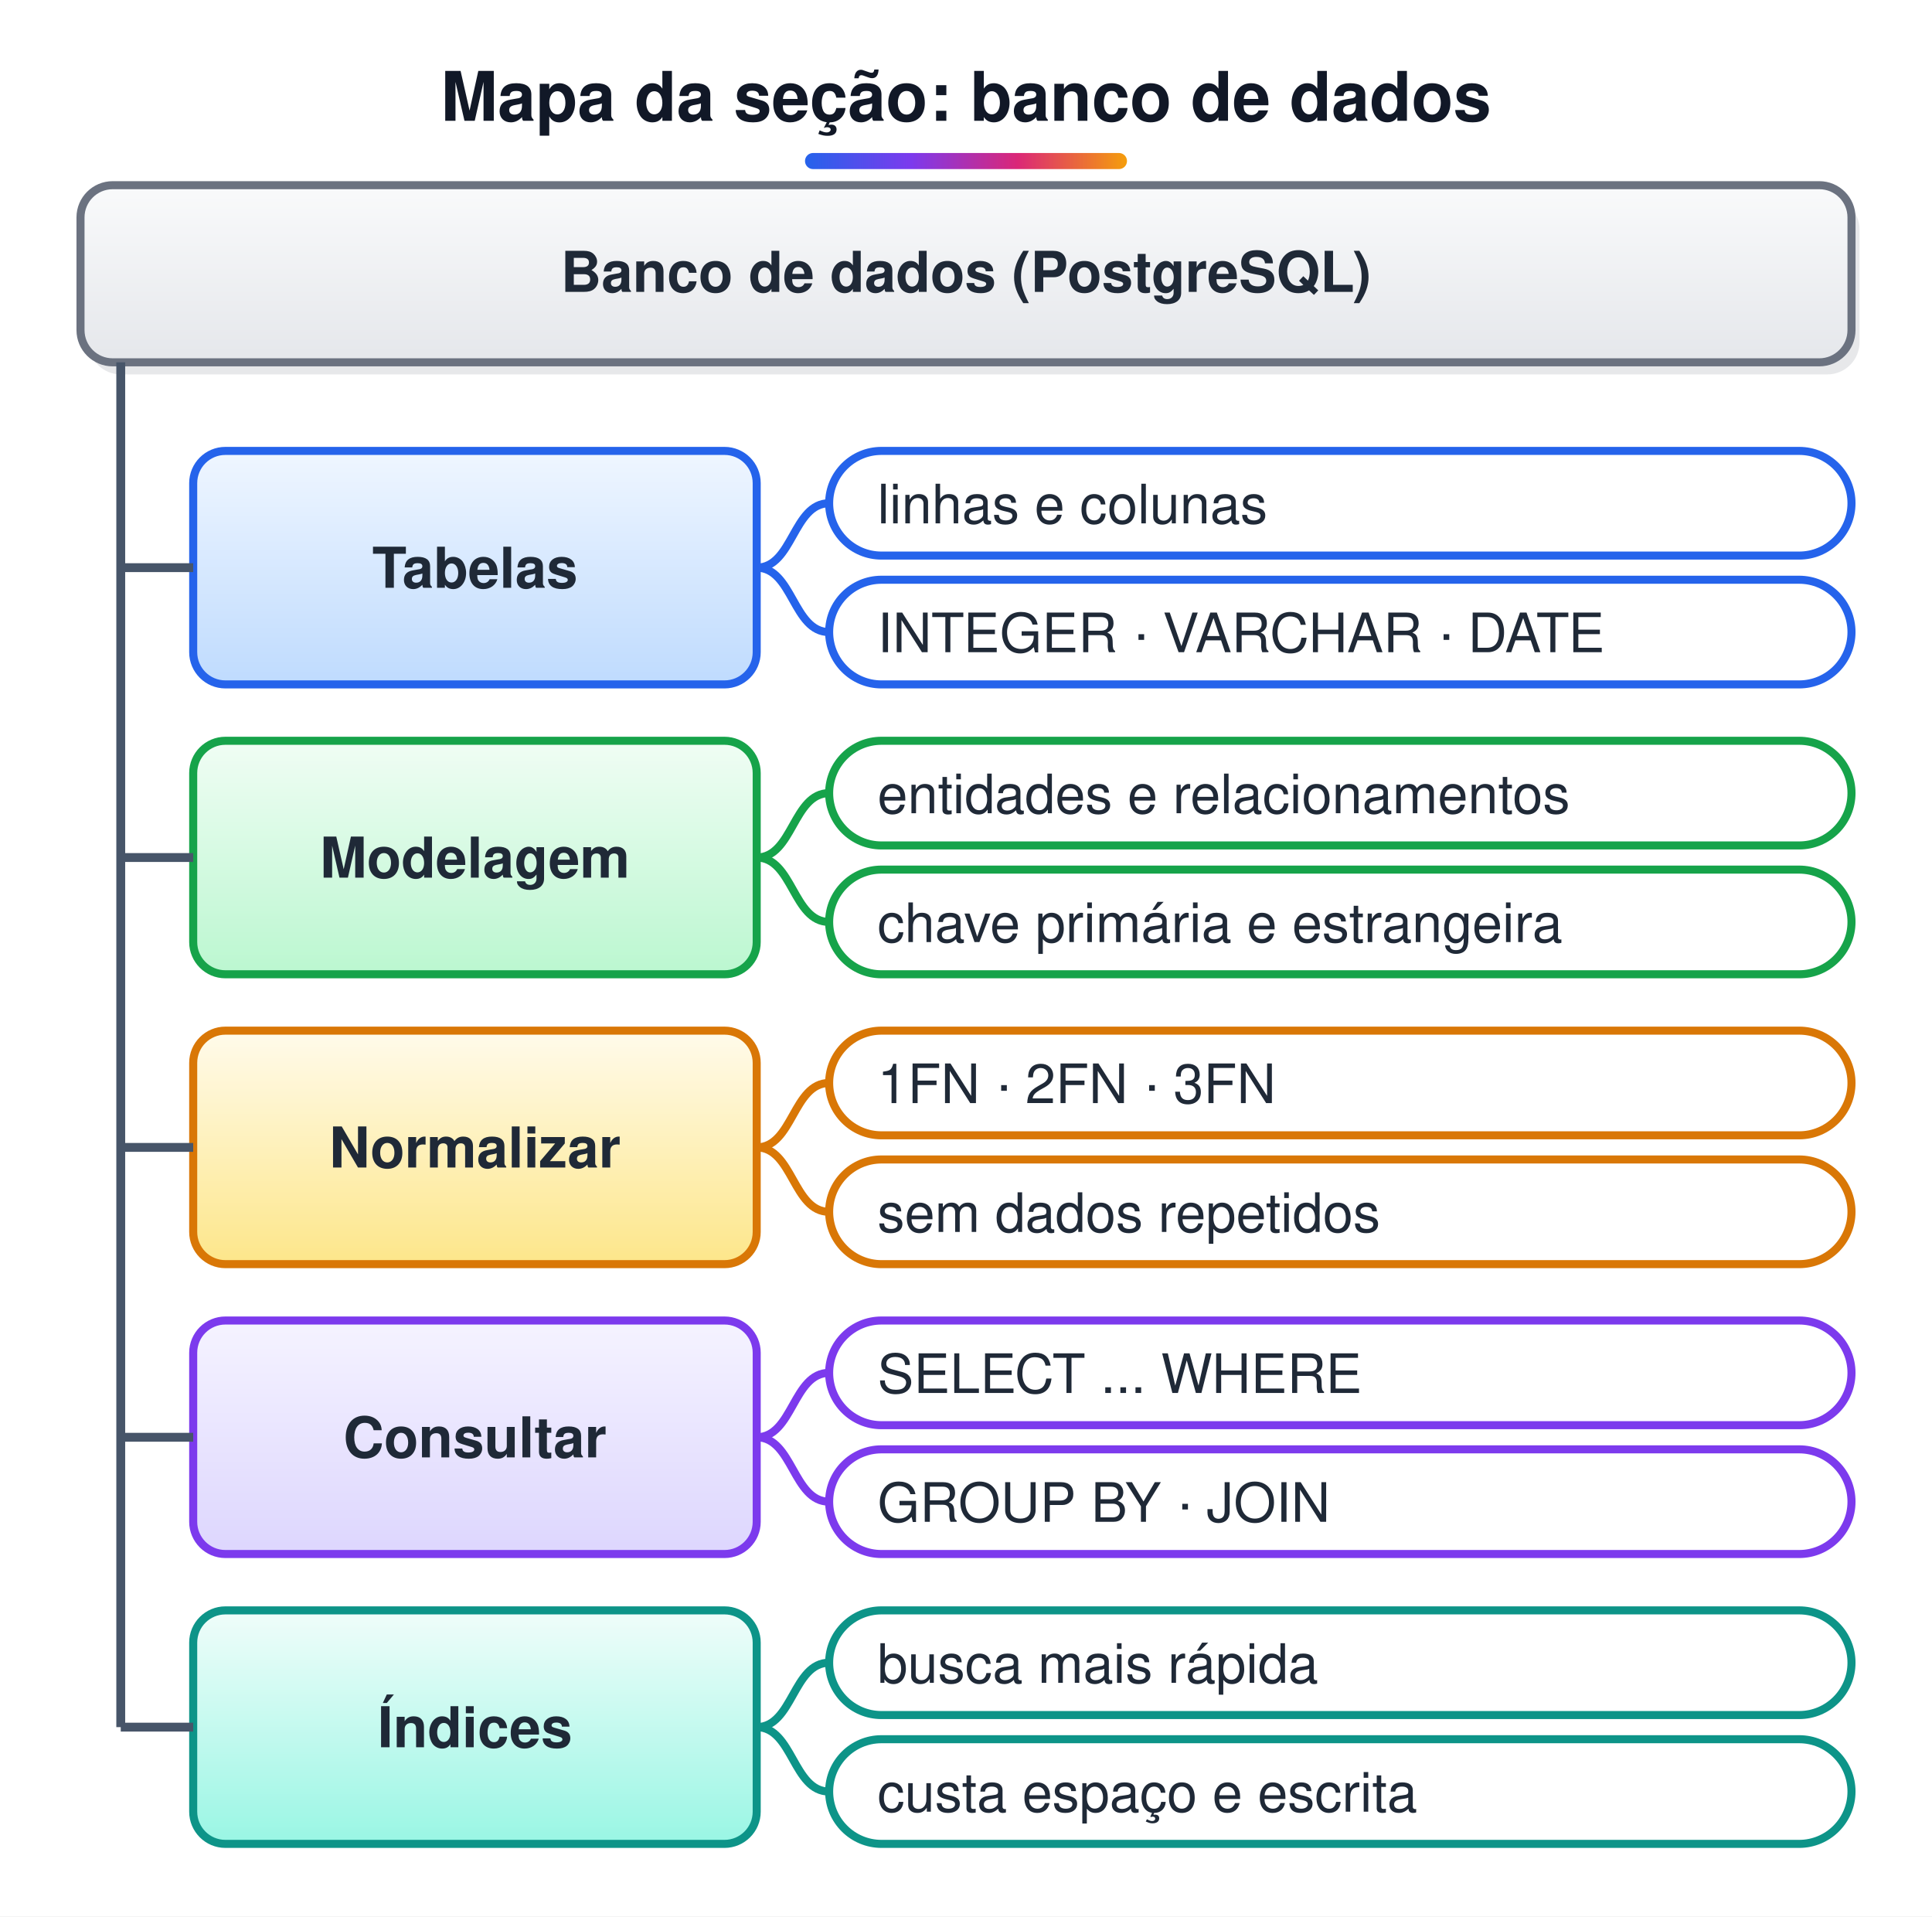
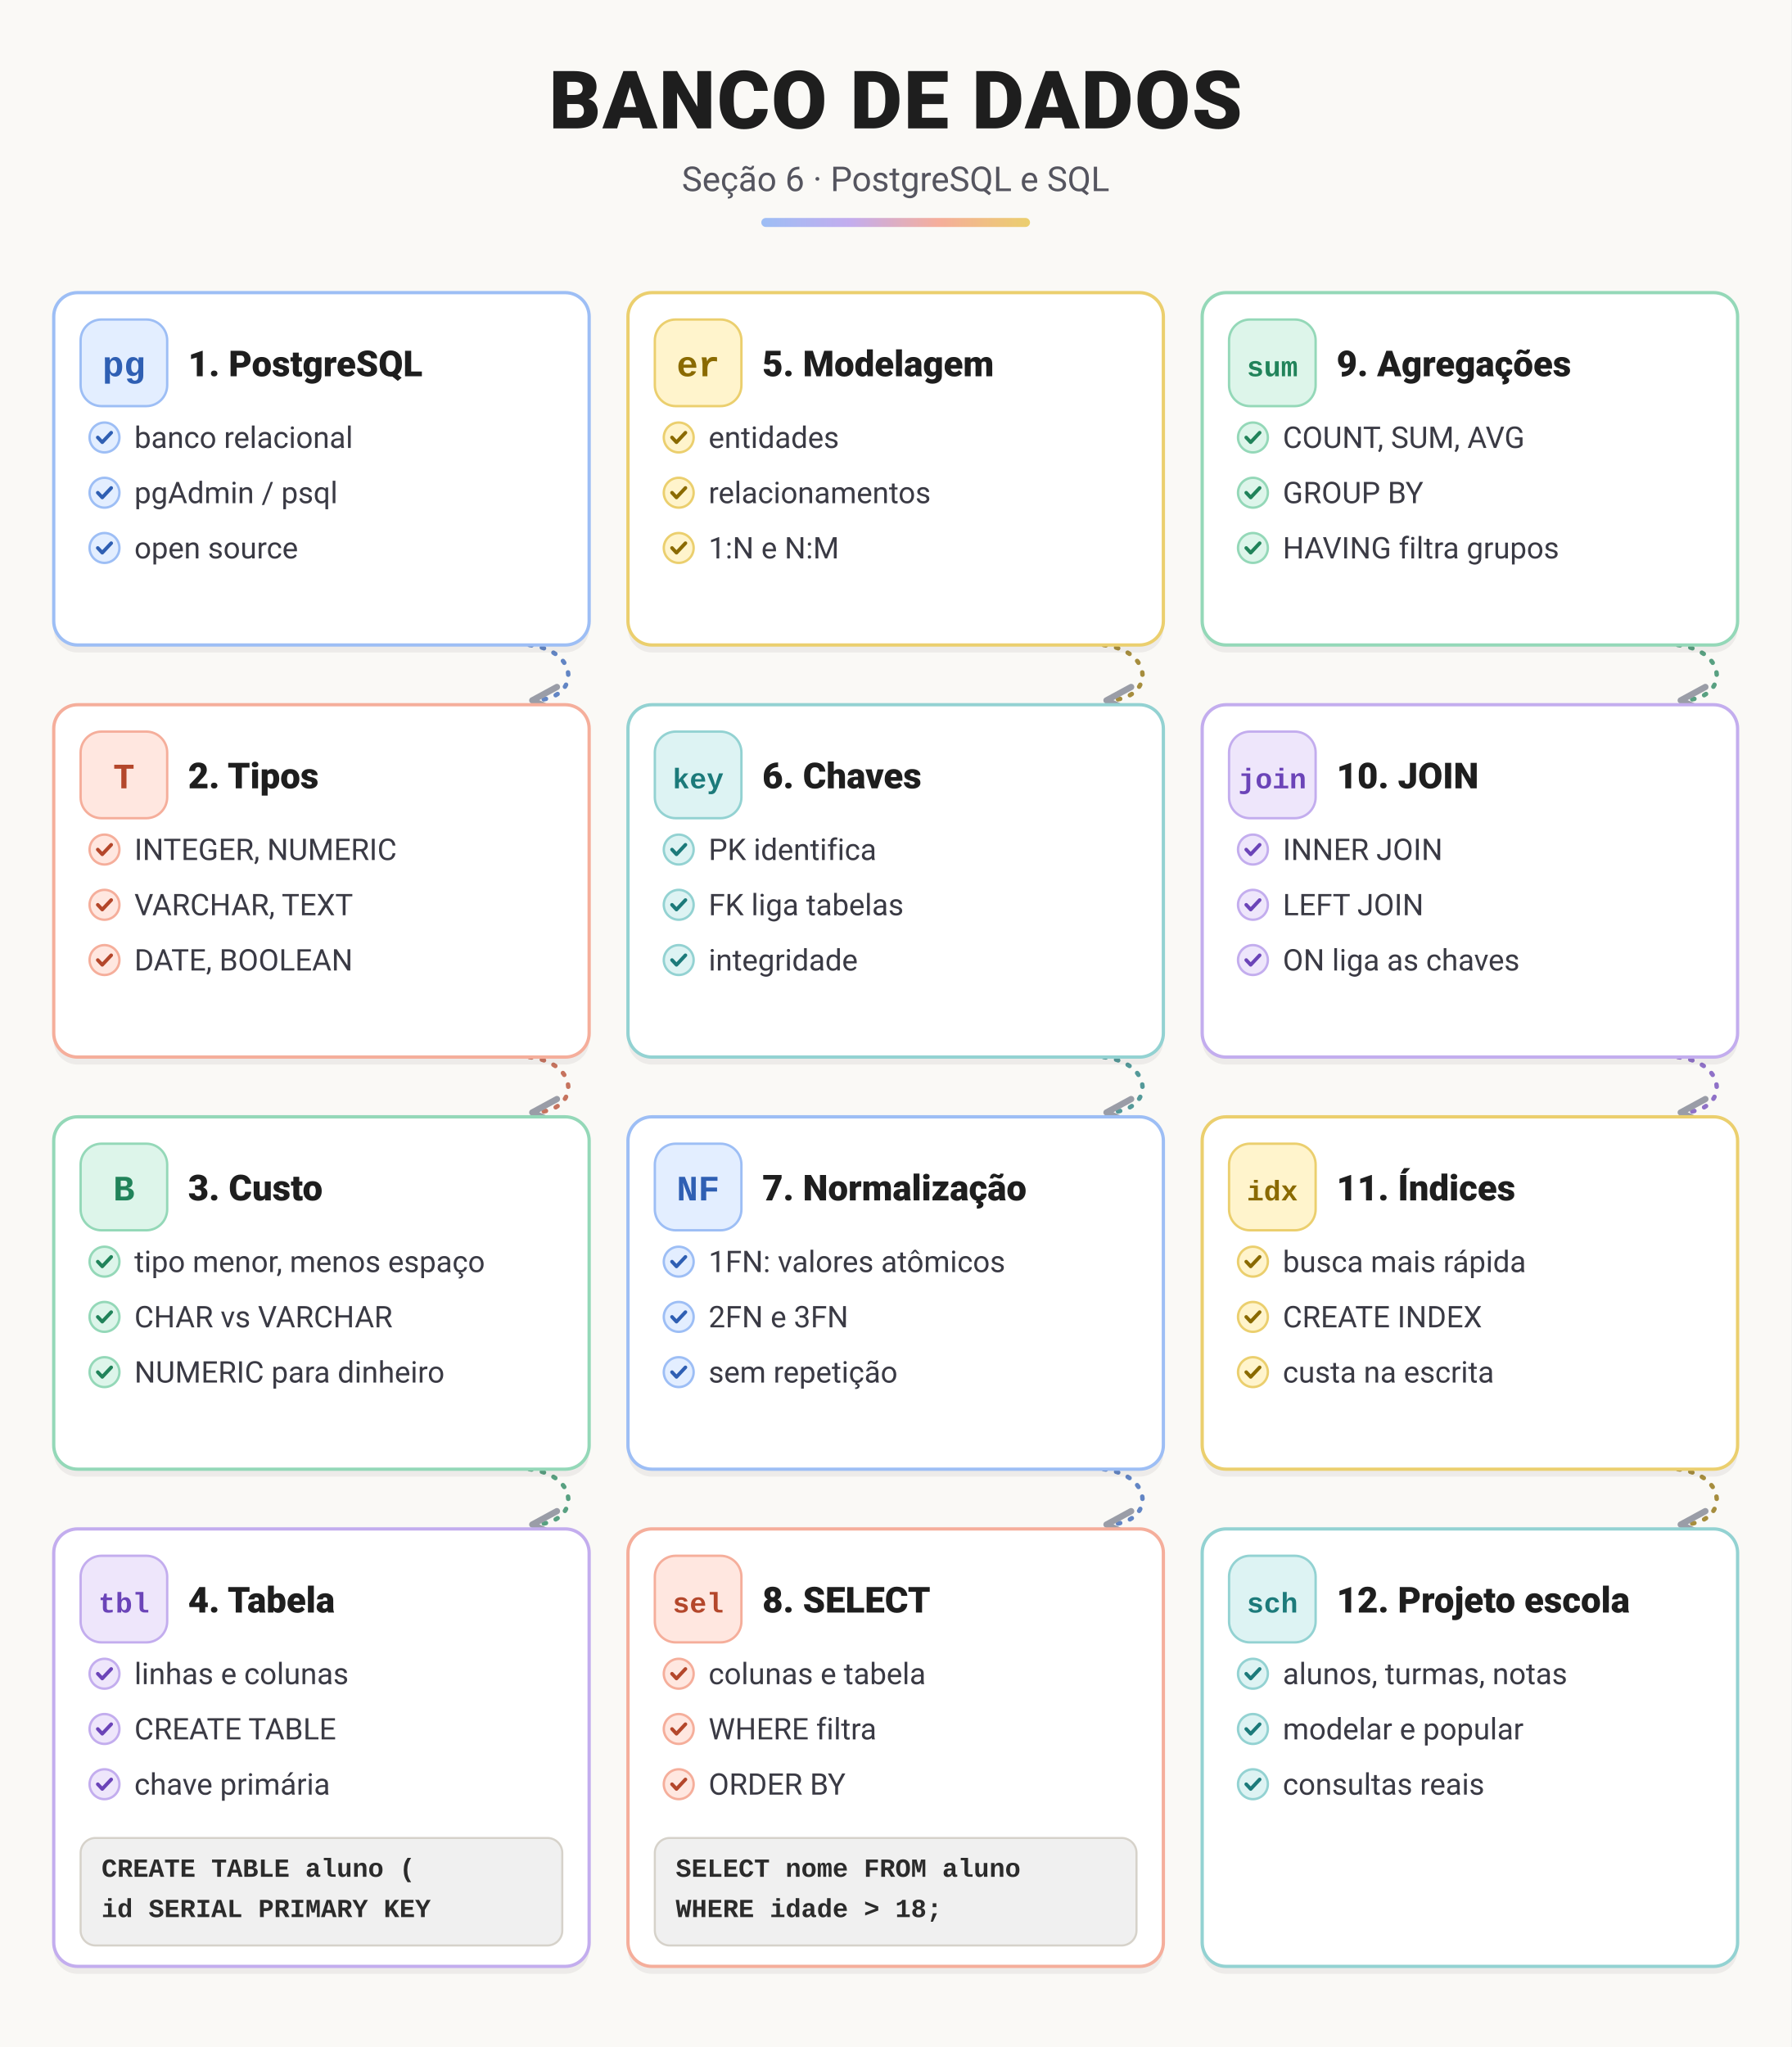
- <svg xmlns="http://www.w3.org/2000/svg" width="480" height="476" viewBox="0 0 480 476">
-   <style>text{white-space:pre;font-family:Helvetica,Arial,sans-serif;font-size:14px;fill:#1F2937}.t{font-size:17px;font-weight:bold;fill:#111827}.b{font-weight:bold}.m{font-family:Menlo,Consolas,monospace;font-size:13px}.s{font-size:12.5px;fill:#4B5563}.n{font-size:13px;font-style:italic;fill:#4B5563}.c{text-anchor:middle}.r{text-anchor:end}.w{fill:#fff}.xB{fill:url(#gB);stroke:#2563EB}.hB{fill:#2563EB;stroke:#2563EB}.fB{fill:#2563EB}.xG{fill:url(#gG);stroke:#16A34A}.hG{fill:#16A34A;stroke:#16A34A}.fG{fill:#16A34A}.xO{fill:url(#gO);stroke:#D97706}.hO{fill:#D97706;stroke:#D97706}.fO{fill:#D97706}.xP{fill:url(#gP);stroke:#7C3AED}.hP{fill:#7C3AED;stroke:#7C3AED}.fP{fill:#7C3AED}.xR{fill:url(#gR);stroke:#DC2626}.hR{fill:#DC2626;stroke:#DC2626}.fR{fill:#DC2626}.xY{fill:url(#gY);stroke:#6B7280}.hY{fill:#6B7280;stroke:#6B7280}.fY{fill:#6B7280}.xT{fill:url(#gT);stroke:#0D9488}.hT{fill:#0D9488;stroke:#0D9488}.fT{fill:#0D9488}.xK{fill:url(#gK);stroke:#DB2777}.hK{fill:#DB2777;stroke:#DB2777}.fK{fill:#DB2777}.xW{fill:url(#gW);stroke:#9CA3AF}.hW{fill:#9CA3AF;stroke:#9CA3AF}.fW{fill:#9CA3AF}.xZ{fill:url(#gZ);stroke:#DDD6FE}.hZ{fill:#DDD6FE;stroke:#DDD6FE}.fZ{fill:#DDD6FE}.xV{fill:url(#gV);stroke:#E5E7EB}.hV{fill:#E5E7EB;stroke:#E5E7EB}.fV{fill:#E5E7EB}rect,ellipse,polygon,circle{stroke-width:2}.l{stroke:#475569;stroke-width:2.2;fill:none}.d{stroke-dasharray:6 4}.sh{fill:#0F172A;opacity:.10;stroke:none}</style>
+ <svg xmlns="http://www.w3.org/2000/svg" width="1200" height="1371" viewBox="0 0 1200 1371" font-family="system-ui,-apple-system,'Segoe UI',Roboto,Helvetica,Arial,sans-serif">
  <defs>
-     <linearGradient id="gB" x1="0" y1="0" x2="0" y2="1">
-       <stop offset="0" stop-color="#EFF6FF" />
-       <stop offset="1" stop-color="#BFDBFE" />
+     <linearGradient id="gT0" x1="0" y1="0" x2="1" y2="0">
+       <stop offset="0" stop-color="#9DBEF5" />
+       <stop offset=".33" stop-color="#C3ADEE" />
+       <stop offset=".66" stop-color="#F5AE9B" />
+       <stop offset="1" stop-color="#EBCF6E" />
    </linearGradient>
-     <linearGradient id="gG" x1="0" y1="0" x2="0" y2="1">
-       <stop offset="0" stop-color="#F0FDF4" />
-       <stop offset="1" stop-color="#BBF7D0" />
-     </linearGradient>
-     <linearGradient id="gO" x1="0" y1="0" x2="0" y2="1">
-       <stop offset="0" stop-color="#FFFBEB" />
-       <stop offset="1" stop-color="#FDE68A" />
-     </linearGradient>
-     <linearGradient id="gP" x1="0" y1="0" x2="0" y2="1">
-       <stop offset="0" stop-color="#F5F3FF" />
-       <stop offset="1" stop-color="#DDD6FE" />
-     </linearGradient>
-     <linearGradient id="gR" x1="0" y1="0" x2="0" y2="1">
-       <stop offset="0" stop-color="#FEF2F2" />
-       <stop offset="1" stop-color="#FECACA" />
-     </linearGradient>
-     <linearGradient id="gY" x1="0" y1="0" x2="0" y2="1">
-       <stop offset="0" stop-color="#F9FAFB" />
-       <stop offset="1" stop-color="#E5E7EB" />
-     </linearGradient>
-     <linearGradient id="gT" x1="0" y1="0" x2="0" y2="1">
-       <stop offset="0" stop-color="#F0FDFA" />
-       <stop offset="1" stop-color="#99F6E4" />
-     </linearGradient>
-     <linearGradient id="gK" x1="0" y1="0" x2="0" y2="1">
-       <stop offset="0" stop-color="#FDF2F8" />
-       <stop offset="1" stop-color="#FBCFE8" />
-     </linearGradient>
-     <linearGradient id="gW" x1="0" y1="0" x2="0" y2="1">
-       <stop offset="0" stop-color="#FFFFFF" />
-       <stop offset="1" stop-color="#FFFFFF" />
-     </linearGradient>
-     <linearGradient id="gZ" x1="0" y1="0" x2="0" y2="1">
-       <stop offset="0" stop-color="#F5F3FF" />
-       <stop offset="1" stop-color="#F5F3FF" />
-     </linearGradient>
-     <linearGradient id="gV" x1="0" y1="0" x2="0" y2="1">
-       <stop offset="0" stop-color="#FFFFFF" />
-       <stop offset="1" stop-color="#FFFFFF" />
-     </linearGradient>
-     <linearGradient id="gT0" x1="0" y1="0" x2="1" y2="0">
-       <stop offset="0" stop-color="#2563EB" />
-       <stop offset=".33" stop-color="#7C3AED" />
-       <stop offset=".66" stop-color="#DB2777" />
-       <stop offset="1" stop-color="#F59E0B" />
-     </linearGradient>
-     <marker id="a" viewBox="0 0 10 10" refX="9" refY="5" markerWidth="6.5" markerHeight="6.5" orient="auto-start-reverse">
-       <path d="M0,0L10,5L0,10z" fill="#475569" />
+     <marker id="a" viewBox="0 0 10 10" refX="8" refY="5" markerWidth="7" markerHeight="7" orient="auto-start-reverse">
+       <path d="M1,1L9,5L1,9" fill="none" stroke="#7A7F8C" stroke-width="2" stroke-linecap="round" stroke-linejoin="round" />
    </marker>
  </defs>
-   <rect width="100%" height="100%" fill="#fff" />
-   <text x="240.0" y="30" class="t c">Mapa da seção: banco de dados</text>
-   <rect x="200.0" y="38" width="80" height="4" rx="2" fill="url(#gT0)" />
-   <rect x="22" y="49" width="440" height="44" rx="8" class="sh" />
-   <rect x="20" y="46" width="440" height="44" rx="8" class="xY" />
-   <text x="240.0" y="72.5" class="b c">Banco de dados (PostgreSQL)</text>
-   <rect x="48" y="112" width="140" height="58" rx="8" class="xB" />
-   <text x="118" y="146.0" class="b c">Tabelas</text>
-   <rect x="206" y="112.0" width="254" height="26" rx="13" fill="#fff" stroke="#2563EB" stroke-width="2" />
-   <path d="M188,141.0 C197,141.0 197,125.0 206,125.0" fill="none" stroke="#2563EB" stroke-width="2" />
-   <text x="218" y="130.0" class="" style="font-size:13.5px">linhas e colunas</text>
-   <rect x="206" y="144.0" width="254" height="26" rx="13" fill="#fff" stroke="#2563EB" stroke-width="2" />
-   <path d="M188,141.0 C197,141.0 197,157.0 206,157.0" fill="none" stroke="#2563EB" stroke-width="2" />
-   <text x="218" y="162.0" class="" style="font-size:13.5px">INTEGER · VARCHAR · DATE</text>
-   <rect x="48" y="184" width="140" height="58" rx="8" class="xG" />
-   <text x="118" y="218.0" class="b c">Modelagem</text>
-   <rect x="206" y="184.0" width="254" height="26" rx="13" fill="#fff" stroke="#16A34A" stroke-width="2" />
-   <path d="M188,213.0 C197,213.0 197,197.0 206,197.0" fill="none" stroke="#16A34A" stroke-width="2" />
-   <text x="218" y="202.0" class="" style="font-size:13.5px">entidades e relacionamentos</text>
-   <rect x="206" y="216.0" width="254" height="26" rx="13" fill="#fff" stroke="#16A34A" stroke-width="2" />
-   <path d="M188,213.0 C197,213.0 197,229.0 206,229.0" fill="none" stroke="#16A34A" stroke-width="2" />
-   <text x="218" y="234.0" class="" style="font-size:13.5px">chave primária e estrangeira</text>
-   <rect x="48" y="256" width="140" height="58" rx="8" class="xO" />
-   <text x="118" y="290.0" class="b c">Normalizar</text>
-   <rect x="206" y="256.0" width="254" height="26" rx="13" fill="#fff" stroke="#D97706" stroke-width="2" />
-   <path d="M188,285.0 C197,285.0 197,269.0 206,269.0" fill="none" stroke="#D97706" stroke-width="2" />
-   <text x="218" y="274.0" class="" style="font-size:13.5px">1FN · 2FN · 3FN</text>
-   <rect x="206" y="288.0" width="254" height="26" rx="13" fill="#fff" stroke="#D97706" stroke-width="2" />
-   <path d="M188,285.0 C197,285.0 197,301.0 206,301.0" fill="none" stroke="#D97706" stroke-width="2" />
-   <text x="218" y="306.0" class="" style="font-size:13.5px">sem dados repetidos</text>
-   <rect x="48" y="328" width="140" height="58" rx="8" class="xP" />
-   <text x="118" y="362.0" class="b c">Consultar</text>
-   <rect x="206" y="328.0" width="254" height="26" rx="13" fill="#fff" stroke="#7C3AED" stroke-width="2" />
-   <path d="M188,357.0 C197,357.0 197,341.0 206,341.0" fill="none" stroke="#7C3AED" stroke-width="2" />
-   <text x="218" y="346.0" class="" style="font-size:13.5px">SELECT ... WHERE</text>
-   <rect x="206" y="360.0" width="254" height="26" rx="13" fill="#fff" stroke="#7C3AED" stroke-width="2" />
-   <path d="M188,357.0 C197,357.0 197,373.0 206,373.0" fill="none" stroke="#7C3AED" stroke-width="2" />
-   <text x="218" y="378.0" class="" style="font-size:13.5px">GROUP BY · JOIN</text>
-   <rect x="48" y="400" width="140" height="58" rx="8" class="xT" />
-   <text x="118" y="434.0" class="b c">Índices</text>
-   <rect x="206" y="400.0" width="254" height="26" rx="13" fill="#fff" stroke="#0D9488" stroke-width="2" />
-   <path d="M188,429.0 C197,429.0 197,413.0 206,413.0" fill="none" stroke="#0D9488" stroke-width="2" />
-   <text x="218" y="418.0" class="" style="font-size:13.5px">busca mais rápida</text>
-   <rect x="206" y="432.0" width="254" height="26" rx="13" fill="#fff" stroke="#0D9488" stroke-width="2" />
-   <path d="M188,429.0 C197,429.0 197,445.0 206,445.0" fill="none" stroke="#0D9488" stroke-width="2" />
-   <text x="218" y="450.0" class="" style="font-size:13.5px">custa espaço e escrita</text>
-   <path d="M30,90 L30,429.0" class="l" />
-   <path d="M30,141.0 L48,141.0" class="l" />
-   <path d="M30,213.0 L48,213.0" class="l" />
-   <path d="M30,285.0 L48,285.0" class="l" />
-   <path d="M30,357.0 L48,357.0" class="l" />
-   <path d="M30,429.0 L48,429.0" class="l" />
+   <rect width="100%" height="100%" fill="#FAF9F6" />
+   <text x="600.0" y="86" text-anchor="middle" style="font-size:54px;font-weight:900;fill:#1E1E1E;letter-spacing:1px">BANCO DE DADOS</text>
+   <text x="600.0" y="128" text-anchor="middle" style="font-size:23px;fill:#55555F">Seção 6 · PostgreSQL e SQL</text>
+   <rect x="510.0" y="146" width="180" height="6" rx="3" fill="url(#gT0)" />
+   <path d="M354.667,432 C388.667,436 388.667,468 358.667,469" fill="none" stroke="#2F5FB3" stroke-width="3" stroke-dasharray="1.5 7" stroke-linecap="round" opacity=".75" marker-end="url(#a)" />
+   <path d="M354.667,708 C388.667,712 388.667,744 358.667,745" fill="none" stroke="#B4472B" stroke-width="3" stroke-dasharray="1.5 7" stroke-linecap="round" opacity=".75" marker-end="url(#a)" />
+   <path d="M354.667,984 C388.667,988 388.667,1020 358.667,1021" fill="none" stroke="#21835A" stroke-width="3" stroke-dasharray="1.5 7" stroke-linecap="round" opacity=".75" marker-end="url(#a)" />
+   <path d="M739.333,432 C773.333,436 773.333,468 743.333,469" fill="none" stroke="#8A6A00" stroke-width="3" stroke-dasharray="1.5 7" stroke-linecap="round" opacity=".75" marker-end="url(#a)" />
+   <path d="M739.333,708 C773.333,712 773.333,744 743.333,745" fill="none" stroke="#1C7A7A" stroke-width="3" stroke-dasharray="1.5 7" stroke-linecap="round" opacity=".75" marker-end="url(#a)" />
+   <path d="M739.333,984 C773.333,988 773.333,1020 743.333,1021" fill="none" stroke="#2F5FB3" stroke-width="3" stroke-dasharray="1.5 7" stroke-linecap="round" opacity=".75" marker-end="url(#a)" />
+   <path d="M1124.0,432 C1158.0,436 1158.0,468 1128.0,469" fill="none" stroke="#21835A" stroke-width="3" stroke-dasharray="1.5 7" stroke-linecap="round" opacity=".75" marker-end="url(#a)" />
+   <path d="M1124.0,708 C1158.0,712 1158.0,744 1128.0,745" fill="none" stroke="#6B44B8" stroke-width="3" stroke-dasharray="1.5 7" stroke-linecap="round" opacity=".75" marker-end="url(#a)" />
+   <path d="M1124.0,984 C1158.0,988 1158.0,1020 1128.0,1021" fill="none" stroke="#8A6A00" stroke-width="3" stroke-dasharray="1.5 7" stroke-linecap="round" opacity=".75" marker-end="url(#a)" />
+   <g>
+     <rect x="36.0" y="201" width="358.667" height="236" rx="16" fill="#3A3226" opacity=".07" />
+     <rect x="36.0" y="196" width="358.667" height="236" rx="16" fill="#fff" stroke="#9DBEF5" stroke-width="2.2" />
+     <rect x="54.0" y="214" width="58" height="58" rx="14" fill="#E3EEFF" stroke="#9DBEF5" stroke-width="1.6" />
+     <text x="83.0" y="252" text-anchor="middle" style="font-family:'Courier New',Menlo,Consolas,monospace;font-size:24px;font-weight:700;fill:#2F5FB3">pg</text>
+     <text x="126.0" y="252" style="font-size:24px;font-weight:800;fill:#1E1E1E">1. PostgreSQL</text>
+     <circle cx="70.0" cy="293" r="10" fill="#E3EEFF" stroke="#9DBEF5" stroke-width="1.6" />
+     <path d="M65.5,293 l3,3.2 l6,-6.4" fill="none" stroke="#2F5FB3" stroke-width="2.4" stroke-linecap="round" stroke-linejoin="round" />
+     <text x="90.0" y="300" style="font-size:20px;fill:#3A3A44">banco relacional</text>
+     <circle cx="70.0" cy="330" r="10" fill="#E3EEFF" stroke="#9DBEF5" stroke-width="1.6" />
+     <path d="M65.5,330 l3,3.2 l6,-6.4" fill="none" stroke="#2F5FB3" stroke-width="2.4" stroke-linecap="round" stroke-linejoin="round" />
+     <text x="90.0" y="337" style="font-size:20px;fill:#3A3A44">pgAdmin / psql</text>
+     <circle cx="70.0" cy="367" r="10" fill="#E3EEFF" stroke="#9DBEF5" stroke-width="1.6" />
+     <path d="M65.5,367 l3,3.2 l6,-6.4" fill="none" stroke="#2F5FB3" stroke-width="2.4" stroke-linecap="round" stroke-linejoin="round" />
+     <text x="90.0" y="374" style="font-size:20px;fill:#3A3A44">open source</text>
+   </g>
+   <g>
+     <rect x="420.667" y="201" width="358.667" height="236" rx="16" fill="#3A3226" opacity=".07" />
+     <rect x="420.667" y="196" width="358.667" height="236" rx="16" fill="#fff" stroke="#EBCF6E" stroke-width="2.2" />
+     <rect x="438.667" y="214" width="58" height="58" rx="14" fill="#FFF4CC" stroke="#EBCF6E" stroke-width="1.6" />
+     <text x="467.667" y="252" text-anchor="middle" style="font-family:'Courier New',Menlo,Consolas,monospace;font-size:24px;font-weight:700;fill:#8A6A00">er</text>
+     <text x="510.667" y="252" style="font-size:24px;font-weight:800;fill:#1E1E1E">5. Modelagem</text>
+     <circle cx="454.667" cy="293" r="10" fill="#FFF4CC" stroke="#EBCF6E" stroke-width="1.6" />
+     <path d="M450.167,293 l3,3.2 l6,-6.4" fill="none" stroke="#8A6A00" stroke-width="2.4" stroke-linecap="round" stroke-linejoin="round" />
+     <text x="474.667" y="300" style="font-size:20px;fill:#3A3A44">entidades</text>
+     <circle cx="454.667" cy="330" r="10" fill="#FFF4CC" stroke="#EBCF6E" stroke-width="1.6" />
+     <path d="M450.167,330 l3,3.2 l6,-6.4" fill="none" stroke="#8A6A00" stroke-width="2.4" stroke-linecap="round" stroke-linejoin="round" />
+     <text x="474.667" y="337" style="font-size:20px;fill:#3A3A44">relacionamentos</text>
+     <circle cx="454.667" cy="367" r="10" fill="#FFF4CC" stroke="#EBCF6E" stroke-width="1.6" />
+     <path d="M450.167,367 l3,3.2 l6,-6.4" fill="none" stroke="#8A6A00" stroke-width="2.4" stroke-linecap="round" stroke-linejoin="round" />
+     <text x="474.667" y="374" style="font-size:20px;fill:#3A3A44">1:N e N:M</text>
+   </g>
+   <g>
+     <rect x="805.333" y="201" width="358.667" height="236" rx="16" fill="#3A3226" opacity=".07" />
+     <rect x="805.333" y="196" width="358.667" height="236" rx="16" fill="#fff" stroke="#94D8B8" stroke-width="2.2" />
+     <rect x="823.333" y="214" width="58" height="58" rx="14" fill="#DDF5EA" stroke="#94D8B8" stroke-width="1.6" />
+     <text x="852.333" y="252" text-anchor="middle" style="font-family:'Courier New',Menlo,Consolas,monospace;font-size:19px;font-weight:700;fill:#21835A">sum</text>
+     <text x="895.333" y="252" style="font-size:24px;font-weight:800;fill:#1E1E1E">9. Agregações</text>
+     <circle cx="839.333" cy="293" r="10" fill="#DDF5EA" stroke="#94D8B8" stroke-width="1.6" />
+     <path d="M834.833,293 l3,3.2 l6,-6.4" fill="none" stroke="#21835A" stroke-width="2.4" stroke-linecap="round" stroke-linejoin="round" />
+     <text x="859.333" y="300" style="font-size:20px;fill:#3A3A44">COUNT, SUM, AVG</text>
+     <circle cx="839.333" cy="330" r="10" fill="#DDF5EA" stroke="#94D8B8" stroke-width="1.6" />
+     <path d="M834.833,330 l3,3.2 l6,-6.4" fill="none" stroke="#21835A" stroke-width="2.4" stroke-linecap="round" stroke-linejoin="round" />
+     <text x="859.333" y="337" style="font-size:20px;fill:#3A3A44">GROUP BY</text>
+     <circle cx="839.333" cy="367" r="10" fill="#DDF5EA" stroke="#94D8B8" stroke-width="1.6" />
+     <path d="M834.833,367 l3,3.2 l6,-6.4" fill="none" stroke="#21835A" stroke-width="2.4" stroke-linecap="round" stroke-linejoin="round" />
+     <text x="859.333" y="374" style="font-size:20px;fill:#3A3A44">HAVING filtra grupos</text>
+   </g>
+   <g>
+     <rect x="36.0" y="477" width="358.667" height="236" rx="16" fill="#3A3226" opacity=".07" />
+     <rect x="36.0" y="472" width="358.667" height="236" rx="16" fill="#fff" stroke="#F5AE9B" stroke-width="2.2" />
+     <rect x="54.0" y="490" width="58" height="58" rx="14" fill="#FFE7E0" stroke="#F5AE9B" stroke-width="1.6" />
+     <text x="83.0" y="528" text-anchor="middle" style="font-family:'Courier New',Menlo,Consolas,monospace;font-size:24px;font-weight:700;fill:#B4472B">T</text>
+     <text x="126.0" y="528" style="font-size:24px;font-weight:800;fill:#1E1E1E">2. Tipos</text>
+     <circle cx="70.0" cy="569" r="10" fill="#FFE7E0" stroke="#F5AE9B" stroke-width="1.6" />
+     <path d="M65.5,569 l3,3.2 l6,-6.4" fill="none" stroke="#B4472B" stroke-width="2.4" stroke-linecap="round" stroke-linejoin="round" />
+     <text x="90.0" y="576" style="font-size:20px;fill:#3A3A44">INTEGER, NUMERIC</text>
+     <circle cx="70.0" cy="606" r="10" fill="#FFE7E0" stroke="#F5AE9B" stroke-width="1.6" />
+     <path d="M65.5,606 l3,3.2 l6,-6.4" fill="none" stroke="#B4472B" stroke-width="2.4" stroke-linecap="round" stroke-linejoin="round" />
+     <text x="90.0" y="613" style="font-size:20px;fill:#3A3A44">VARCHAR, TEXT</text>
+     <circle cx="70.0" cy="643" r="10" fill="#FFE7E0" stroke="#F5AE9B" stroke-width="1.6" />
+     <path d="M65.5,643 l3,3.2 l6,-6.4" fill="none" stroke="#B4472B" stroke-width="2.4" stroke-linecap="round" stroke-linejoin="round" />
+     <text x="90.0" y="650" style="font-size:20px;fill:#3A3A44">DATE, BOOLEAN</text>
+   </g>
+   <g>
+     <rect x="420.667" y="477" width="358.667" height="236" rx="16" fill="#3A3226" opacity=".07" />
+     <rect x="420.667" y="472" width="358.667" height="236" rx="16" fill="#fff" stroke="#93D2D2" stroke-width="2.2" />
+     <rect x="438.667" y="490" width="58" height="58" rx="14" fill="#DDF3F3" stroke="#93D2D2" stroke-width="1.6" />
+     <text x="467.667" y="528" text-anchor="middle" style="font-family:'Courier New',Menlo,Consolas,monospace;font-size:19px;font-weight:700;fill:#1C7A7A">key</text>
+     <text x="510.667" y="528" style="font-size:24px;font-weight:800;fill:#1E1E1E">6. Chaves</text>
+     <circle cx="454.667" cy="569" r="10" fill="#DDF3F3" stroke="#93D2D2" stroke-width="1.6" />
+     <path d="M450.167,569 l3,3.2 l6,-6.4" fill="none" stroke="#1C7A7A" stroke-width="2.4" stroke-linecap="round" stroke-linejoin="round" />
+     <text x="474.667" y="576" style="font-size:20px;fill:#3A3A44">PK identifica</text>
+     <circle cx="454.667" cy="606" r="10" fill="#DDF3F3" stroke="#93D2D2" stroke-width="1.6" />
+     <path d="M450.167,606 l3,3.2 l6,-6.4" fill="none" stroke="#1C7A7A" stroke-width="2.4" stroke-linecap="round" stroke-linejoin="round" />
+     <text x="474.667" y="613" style="font-size:20px;fill:#3A3A44">FK liga tabelas</text>
+     <circle cx="454.667" cy="643" r="10" fill="#DDF3F3" stroke="#93D2D2" stroke-width="1.6" />
+     <path d="M450.167,643 l3,3.2 l6,-6.4" fill="none" stroke="#1C7A7A" stroke-width="2.4" stroke-linecap="round" stroke-linejoin="round" />
+     <text x="474.667" y="650" style="font-size:20px;fill:#3A3A44">integridade</text>
+   </g>
+   <g>
+     <rect x="805.333" y="477" width="358.667" height="236" rx="16" fill="#3A3226" opacity=".07" />
+     <rect x="805.333" y="472" width="358.667" height="236" rx="16" fill="#fff" stroke="#C3ADEE" stroke-width="2.2" />
+     <rect x="823.333" y="490" width="58" height="58" rx="14" fill="#EEE6FB" stroke="#C3ADEE" stroke-width="1.6" />
+     <text x="852.333" y="528" text-anchor="middle" style="font-family:'Courier New',Menlo,Consolas,monospace;font-size:19px;font-weight:700;fill:#6B44B8">join</text>
+     <text x="895.333" y="528" style="font-size:24px;font-weight:800;fill:#1E1E1E">10. JOIN</text>
+     <circle cx="839.333" cy="569" r="10" fill="#EEE6FB" stroke="#C3ADEE" stroke-width="1.6" />
+     <path d="M834.833,569 l3,3.2 l6,-6.4" fill="none" stroke="#6B44B8" stroke-width="2.4" stroke-linecap="round" stroke-linejoin="round" />
+     <text x="859.333" y="576" style="font-size:20px;fill:#3A3A44">INNER JOIN</text>
+     <circle cx="839.333" cy="606" r="10" fill="#EEE6FB" stroke="#C3ADEE" stroke-width="1.6" />
+     <path d="M834.833,606 l3,3.2 l6,-6.4" fill="none" stroke="#6B44B8" stroke-width="2.4" stroke-linecap="round" stroke-linejoin="round" />
+     <text x="859.333" y="613" style="font-size:20px;fill:#3A3A44">LEFT JOIN</text>
+     <circle cx="839.333" cy="643" r="10" fill="#EEE6FB" stroke="#C3ADEE" stroke-width="1.6" />
+     <path d="M834.833,643 l3,3.2 l6,-6.4" fill="none" stroke="#6B44B8" stroke-width="2.4" stroke-linecap="round" stroke-linejoin="round" />
+     <text x="859.333" y="650" style="font-size:20px;fill:#3A3A44">ON liga as chaves</text>
+   </g>
+   <g>
+     <rect x="36.0" y="753" width="358.667" height="236" rx="16" fill="#3A3226" opacity=".07" />
+     <rect x="36.0" y="748" width="358.667" height="236" rx="16" fill="#fff" stroke="#94D8B8" stroke-width="2.2" />
+     <rect x="54.0" y="766" width="58" height="58" rx="14" fill="#DDF5EA" stroke="#94D8B8" stroke-width="1.6" />
+     <text x="83.0" y="804" text-anchor="middle" style="font-family:'Courier New',Menlo,Consolas,monospace;font-size:24px;font-weight:700;fill:#21835A">B</text>
+     <text x="126.0" y="804" style="font-size:24px;font-weight:800;fill:#1E1E1E">3. Custo</text>
+     <circle cx="70.0" cy="845" r="10" fill="#DDF5EA" stroke="#94D8B8" stroke-width="1.6" />
+     <path d="M65.5,845 l3,3.2 l6,-6.4" fill="none" stroke="#21835A" stroke-width="2.4" stroke-linecap="round" stroke-linejoin="round" />
+     <text x="90.0" y="852" style="font-size:20px;fill:#3A3A44">tipo menor, menos espaço</text>
+     <circle cx="70.0" cy="882" r="10" fill="#DDF5EA" stroke="#94D8B8" stroke-width="1.6" />
+     <path d="M65.5,882 l3,3.2 l6,-6.4" fill="none" stroke="#21835A" stroke-width="2.4" stroke-linecap="round" stroke-linejoin="round" />
+     <text x="90.0" y="889" style="font-size:20px;fill:#3A3A44">CHAR vs VARCHAR</text>
+     <circle cx="70.0" cy="919" r="10" fill="#DDF5EA" stroke="#94D8B8" stroke-width="1.6" />
+     <path d="M65.5,919 l3,3.2 l6,-6.4" fill="none" stroke="#21835A" stroke-width="2.4" stroke-linecap="round" stroke-linejoin="round" />
+     <text x="90.0" y="926" style="font-size:20px;fill:#3A3A44">NUMERIC para dinheiro</text>
+   </g>
+   <g>
+     <rect x="420.667" y="753" width="358.667" height="236" rx="16" fill="#3A3226" opacity=".07" />
+     <rect x="420.667" y="748" width="358.667" height="236" rx="16" fill="#fff" stroke="#9DBEF5" stroke-width="2.2" />
+     <rect x="438.667" y="766" width="58" height="58" rx="14" fill="#E3EEFF" stroke="#9DBEF5" stroke-width="1.6" />
+     <text x="467.667" y="804" text-anchor="middle" style="font-family:'Courier New',Menlo,Consolas,monospace;font-size:24px;font-weight:700;fill:#2F5FB3">NF</text>
+     <text x="510.667" y="804" style="font-size:24px;font-weight:800;fill:#1E1E1E">7. Normalização</text>
+     <circle cx="454.667" cy="845" r="10" fill="#E3EEFF" stroke="#9DBEF5" stroke-width="1.6" />
+     <path d="M450.167,845 l3,3.2 l6,-6.4" fill="none" stroke="#2F5FB3" stroke-width="2.4" stroke-linecap="round" stroke-linejoin="round" />
+     <text x="474.667" y="852" style="font-size:20px;fill:#3A3A44">1FN: valores atômicos</text>
+     <circle cx="454.667" cy="882" r="10" fill="#E3EEFF" stroke="#9DBEF5" stroke-width="1.6" />
+     <path d="M450.167,882 l3,3.2 l6,-6.4" fill="none" stroke="#2F5FB3" stroke-width="2.4" stroke-linecap="round" stroke-linejoin="round" />
+     <text x="474.667" y="889" style="font-size:20px;fill:#3A3A44">2FN e 3FN</text>
+     <circle cx="454.667" cy="919" r="10" fill="#E3EEFF" stroke="#9DBEF5" stroke-width="1.6" />
+     <path d="M450.167,919 l3,3.2 l6,-6.4" fill="none" stroke="#2F5FB3" stroke-width="2.4" stroke-linecap="round" stroke-linejoin="round" />
+     <text x="474.667" y="926" style="font-size:20px;fill:#3A3A44">sem repetição</text>
+   </g>
+   <g>
+     <rect x="805.333" y="753" width="358.667" height="236" rx="16" fill="#3A3226" opacity=".07" />
+     <rect x="805.333" y="748" width="358.667" height="236" rx="16" fill="#fff" stroke="#EBCF6E" stroke-width="2.2" />
+     <rect x="823.333" y="766" width="58" height="58" rx="14" fill="#FFF4CC" stroke="#EBCF6E" stroke-width="1.6" />
+     <text x="852.333" y="804" text-anchor="middle" style="font-family:'Courier New',Menlo,Consolas,monospace;font-size:19px;font-weight:700;fill:#8A6A00">idx</text>
+     <text x="895.333" y="804" style="font-size:24px;font-weight:800;fill:#1E1E1E">11. Índices</text>
+     <circle cx="839.333" cy="845" r="10" fill="#FFF4CC" stroke="#EBCF6E" stroke-width="1.6" />
+     <path d="M834.833,845 l3,3.2 l6,-6.4" fill="none" stroke="#8A6A00" stroke-width="2.4" stroke-linecap="round" stroke-linejoin="round" />
+     <text x="859.333" y="852" style="font-size:20px;fill:#3A3A44">busca mais rápida</text>
+     <circle cx="839.333" cy="882" r="10" fill="#FFF4CC" stroke="#EBCF6E" stroke-width="1.6" />
+     <path d="M834.833,882 l3,3.2 l6,-6.4" fill="none" stroke="#8A6A00" stroke-width="2.4" stroke-linecap="round" stroke-linejoin="round" />
+     <text x="859.333" y="889" style="font-size:20px;fill:#3A3A44">CREATE INDEX</text>
+     <circle cx="839.333" cy="919" r="10" fill="#FFF4CC" stroke="#EBCF6E" stroke-width="1.6" />
+     <path d="M834.833,919 l3,3.2 l6,-6.4" fill="none" stroke="#8A6A00" stroke-width="2.4" stroke-linecap="round" stroke-linejoin="round" />
+     <text x="859.333" y="926" style="font-size:20px;fill:#3A3A44">custa na escrita</text>
+   </g>
+   <g>
+     <rect x="36.0" y="1029" width="358.667" height="293" rx="16" fill="#3A3226" opacity=".07" />
+     <rect x="36.0" y="1024" width="358.667" height="293" rx="16" fill="#fff" stroke="#C3ADEE" stroke-width="2.2" />
+     <rect x="54.0" y="1042" width="58" height="58" rx="14" fill="#EEE6FB" stroke="#C3ADEE" stroke-width="1.6" />
+     <text x="83.0" y="1080" text-anchor="middle" style="font-family:'Courier New',Menlo,Consolas,monospace;font-size:19px;font-weight:700;fill:#6B44B8">tbl</text>
+     <text x="126.0" y="1080" style="font-size:24px;font-weight:800;fill:#1E1E1E">4. Tabela</text>
+     <circle cx="70.0" cy="1121" r="10" fill="#EEE6FB" stroke="#C3ADEE" stroke-width="1.6" />
+     <path d="M65.5,1121 l3,3.2 l6,-6.4" fill="none" stroke="#6B44B8" stroke-width="2.4" stroke-linecap="round" stroke-linejoin="round" />
+     <text x="90.0" y="1128" style="font-size:20px;fill:#3A3A44">linhas e colunas</text>
+     <circle cx="70.0" cy="1158" r="10" fill="#EEE6FB" stroke="#C3ADEE" stroke-width="1.6" />
+     <path d="M65.5,1158 l3,3.2 l6,-6.4" fill="none" stroke="#6B44B8" stroke-width="2.4" stroke-linecap="round" stroke-linejoin="round" />
+     <text x="90.0" y="1165" style="font-size:20px;fill:#3A3A44">CREATE TABLE</text>
+     <circle cx="70.0" cy="1195" r="10" fill="#EEE6FB" stroke="#C3ADEE" stroke-width="1.6" />
+     <path d="M65.5,1195 l3,3.2 l6,-6.4" fill="none" stroke="#6B44B8" stroke-width="2.4" stroke-linecap="round" stroke-linejoin="round" />
+     <text x="90.0" y="1202" style="font-size:20px;fill:#3A3A44">chave primária</text>
+     <rect x="54.0" y="1231" width="322.667" height="72" rx="10" fill="#F0F0F0" stroke="#D6D2CA" stroke-width="1.4" />
+     <text x="68.0" y="1257" style="font-family:'Courier New',Menlo,Consolas,monospace;font-size:17.5px;font-weight:700;fill:#2B2B2B;white-space:pre">CREATE TABLE aluno (</text>
+     <text x="68.0" y="1284" style="font-family:'Courier New',Menlo,Consolas,monospace;font-size:17.5px;font-weight:700;fill:#2B2B2B;white-space:pre">  id SERIAL PRIMARY KEY</text>
+   </g>
+   <g>
+     <rect x="420.667" y="1029" width="358.667" height="293" rx="16" fill="#3A3226" opacity=".07" />
+     <rect x="420.667" y="1024" width="358.667" height="293" rx="16" fill="#fff" stroke="#F5AE9B" stroke-width="2.2" />
+     <rect x="438.667" y="1042" width="58" height="58" rx="14" fill="#FFE7E0" stroke="#F5AE9B" stroke-width="1.6" />
+     <text x="467.667" y="1080" text-anchor="middle" style="font-family:'Courier New',Menlo,Consolas,monospace;font-size:19px;font-weight:700;fill:#B4472B">sel</text>
+     <text x="510.667" y="1080" style="font-size:24px;font-weight:800;fill:#1E1E1E">8. SELECT</text>
+     <circle cx="454.667" cy="1121" r="10" fill="#FFE7E0" stroke="#F5AE9B" stroke-width="1.6" />
+     <path d="M450.167,1121 l3,3.2 l6,-6.4" fill="none" stroke="#B4472B" stroke-width="2.4" stroke-linecap="round" stroke-linejoin="round" />
+     <text x="474.667" y="1128" style="font-size:20px;fill:#3A3A44">colunas e tabela</text>
+     <circle cx="454.667" cy="1158" r="10" fill="#FFE7E0" stroke="#F5AE9B" stroke-width="1.6" />
+     <path d="M450.167,1158 l3,3.2 l6,-6.4" fill="none" stroke="#B4472B" stroke-width="2.4" stroke-linecap="round" stroke-linejoin="round" />
+     <text x="474.667" y="1165" style="font-size:20px;fill:#3A3A44">WHERE filtra</text>
+     <circle cx="454.667" cy="1195" r="10" fill="#FFE7E0" stroke="#F5AE9B" stroke-width="1.6" />
+     <path d="M450.167,1195 l3,3.2 l6,-6.4" fill="none" stroke="#B4472B" stroke-width="2.4" stroke-linecap="round" stroke-linejoin="round" />
+     <text x="474.667" y="1202" style="font-size:20px;fill:#3A3A44">ORDER BY</text>
+     <rect x="438.667" y="1231" width="322.667" height="72" rx="10" fill="#F0F0F0" stroke="#D6D2CA" stroke-width="1.4" />
+     <text x="452.667" y="1257" style="font-family:'Courier New',Menlo,Consolas,monospace;font-size:17.5px;font-weight:700;fill:#2B2B2B;white-space:pre">SELECT nome FROM aluno</text>
+     <text x="452.667" y="1284" style="font-family:'Courier New',Menlo,Consolas,monospace;font-size:17.5px;font-weight:700;fill:#2B2B2B;white-space:pre">WHERE idade &gt; 18;</text>
+   </g>
+   <g>
+     <rect x="805.333" y="1029" width="358.667" height="293" rx="16" fill="#3A3226" opacity=".07" />
+     <rect x="805.333" y="1024" width="358.667" height="293" rx="16" fill="#fff" stroke="#93D2D2" stroke-width="2.2" />
+     <rect x="823.333" y="1042" width="58" height="58" rx="14" fill="#DDF3F3" stroke="#93D2D2" stroke-width="1.6" />
+     <text x="852.333" y="1080" text-anchor="middle" style="font-family:'Courier New',Menlo,Consolas,monospace;font-size:19px;font-weight:700;fill:#1C7A7A">sch</text>
+     <text x="895.333" y="1080" style="font-size:24px;font-weight:800;fill:#1E1E1E">12. Projeto escola</text>
+     <circle cx="839.333" cy="1121" r="10" fill="#DDF3F3" stroke="#93D2D2" stroke-width="1.6" />
+     <path d="M834.833,1121 l3,3.2 l6,-6.4" fill="none" stroke="#1C7A7A" stroke-width="2.4" stroke-linecap="round" stroke-linejoin="round" />
+     <text x="859.333" y="1128" style="font-size:20px;fill:#3A3A44">alunos, turmas, notas</text>
+     <circle cx="839.333" cy="1158" r="10" fill="#DDF3F3" stroke="#93D2D2" stroke-width="1.6" />
+     <path d="M834.833,1158 l3,3.2 l6,-6.4" fill="none" stroke="#1C7A7A" stroke-width="2.4" stroke-linecap="round" stroke-linejoin="round" />
+     <text x="859.333" y="1165" style="font-size:20px;fill:#3A3A44">modelar e popular</text>
+     <circle cx="839.333" cy="1195" r="10" fill="#DDF3F3" stroke="#93D2D2" stroke-width="1.6" />
+     <path d="M834.833,1195 l3,3.2 l6,-6.4" fill="none" stroke="#1C7A7A" stroke-width="2.4" stroke-linecap="round" stroke-linejoin="round" />
+     <text x="859.333" y="1202" style="font-size:20px;fill:#3A3A44">consultas reais</text>
+   </g>
</svg>
